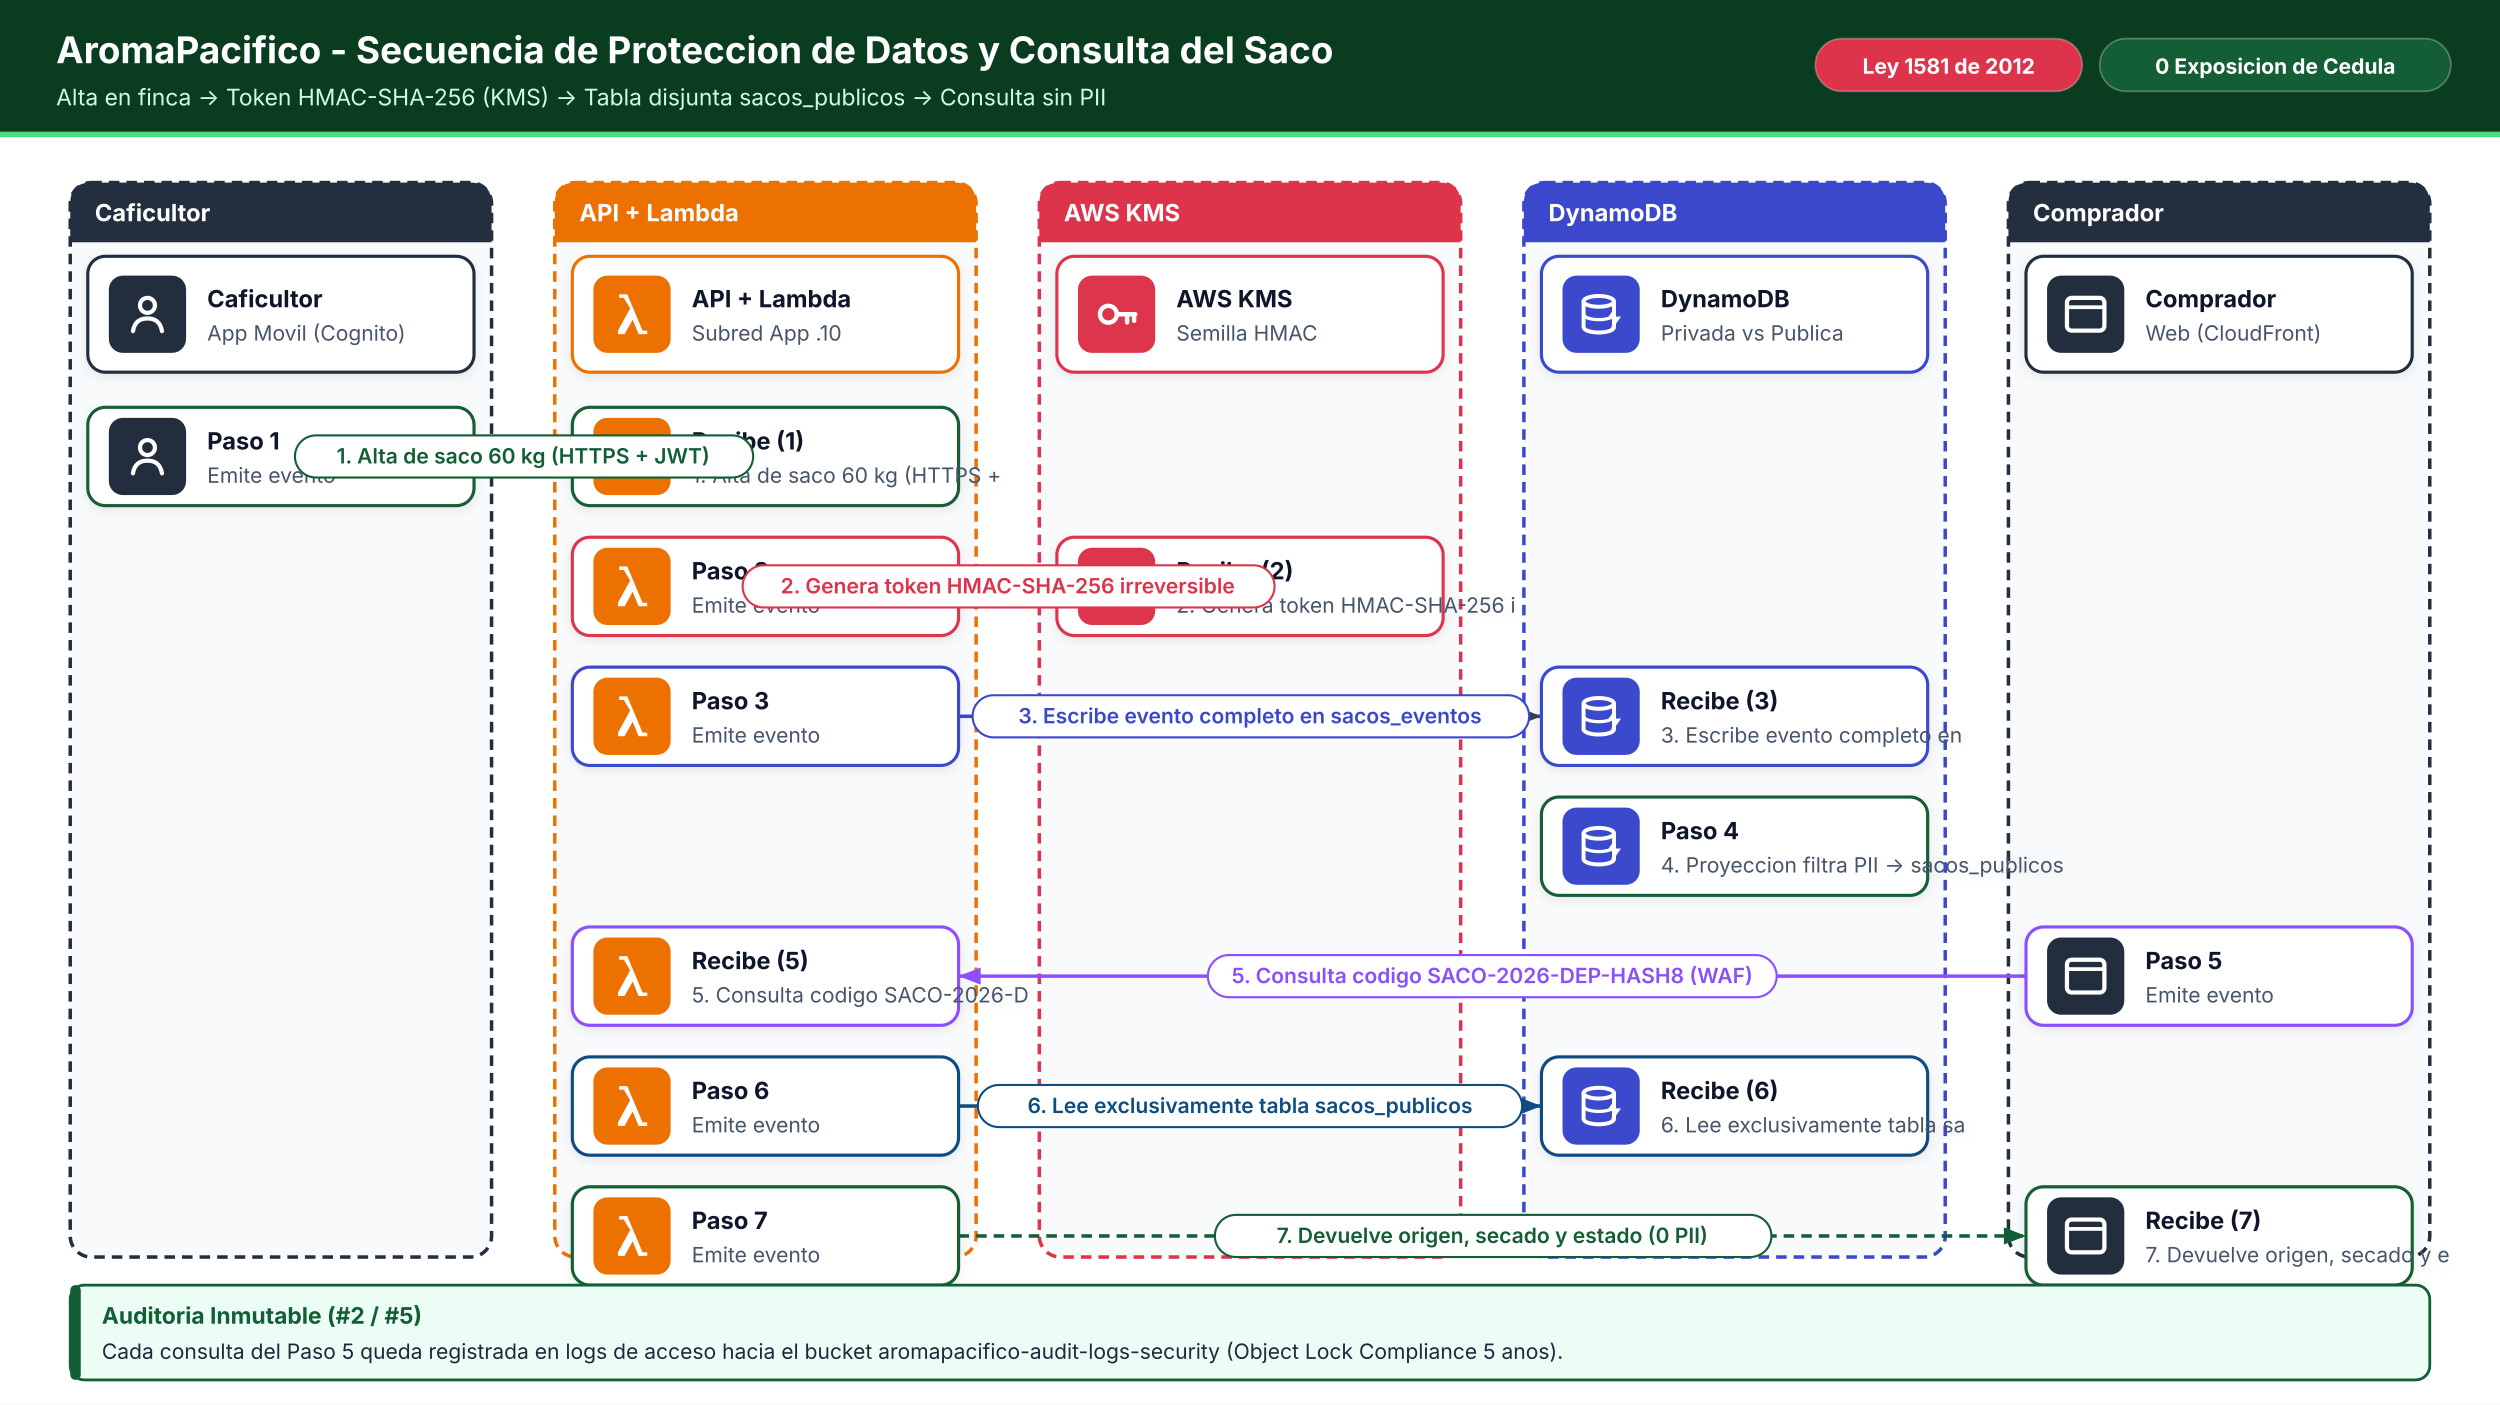
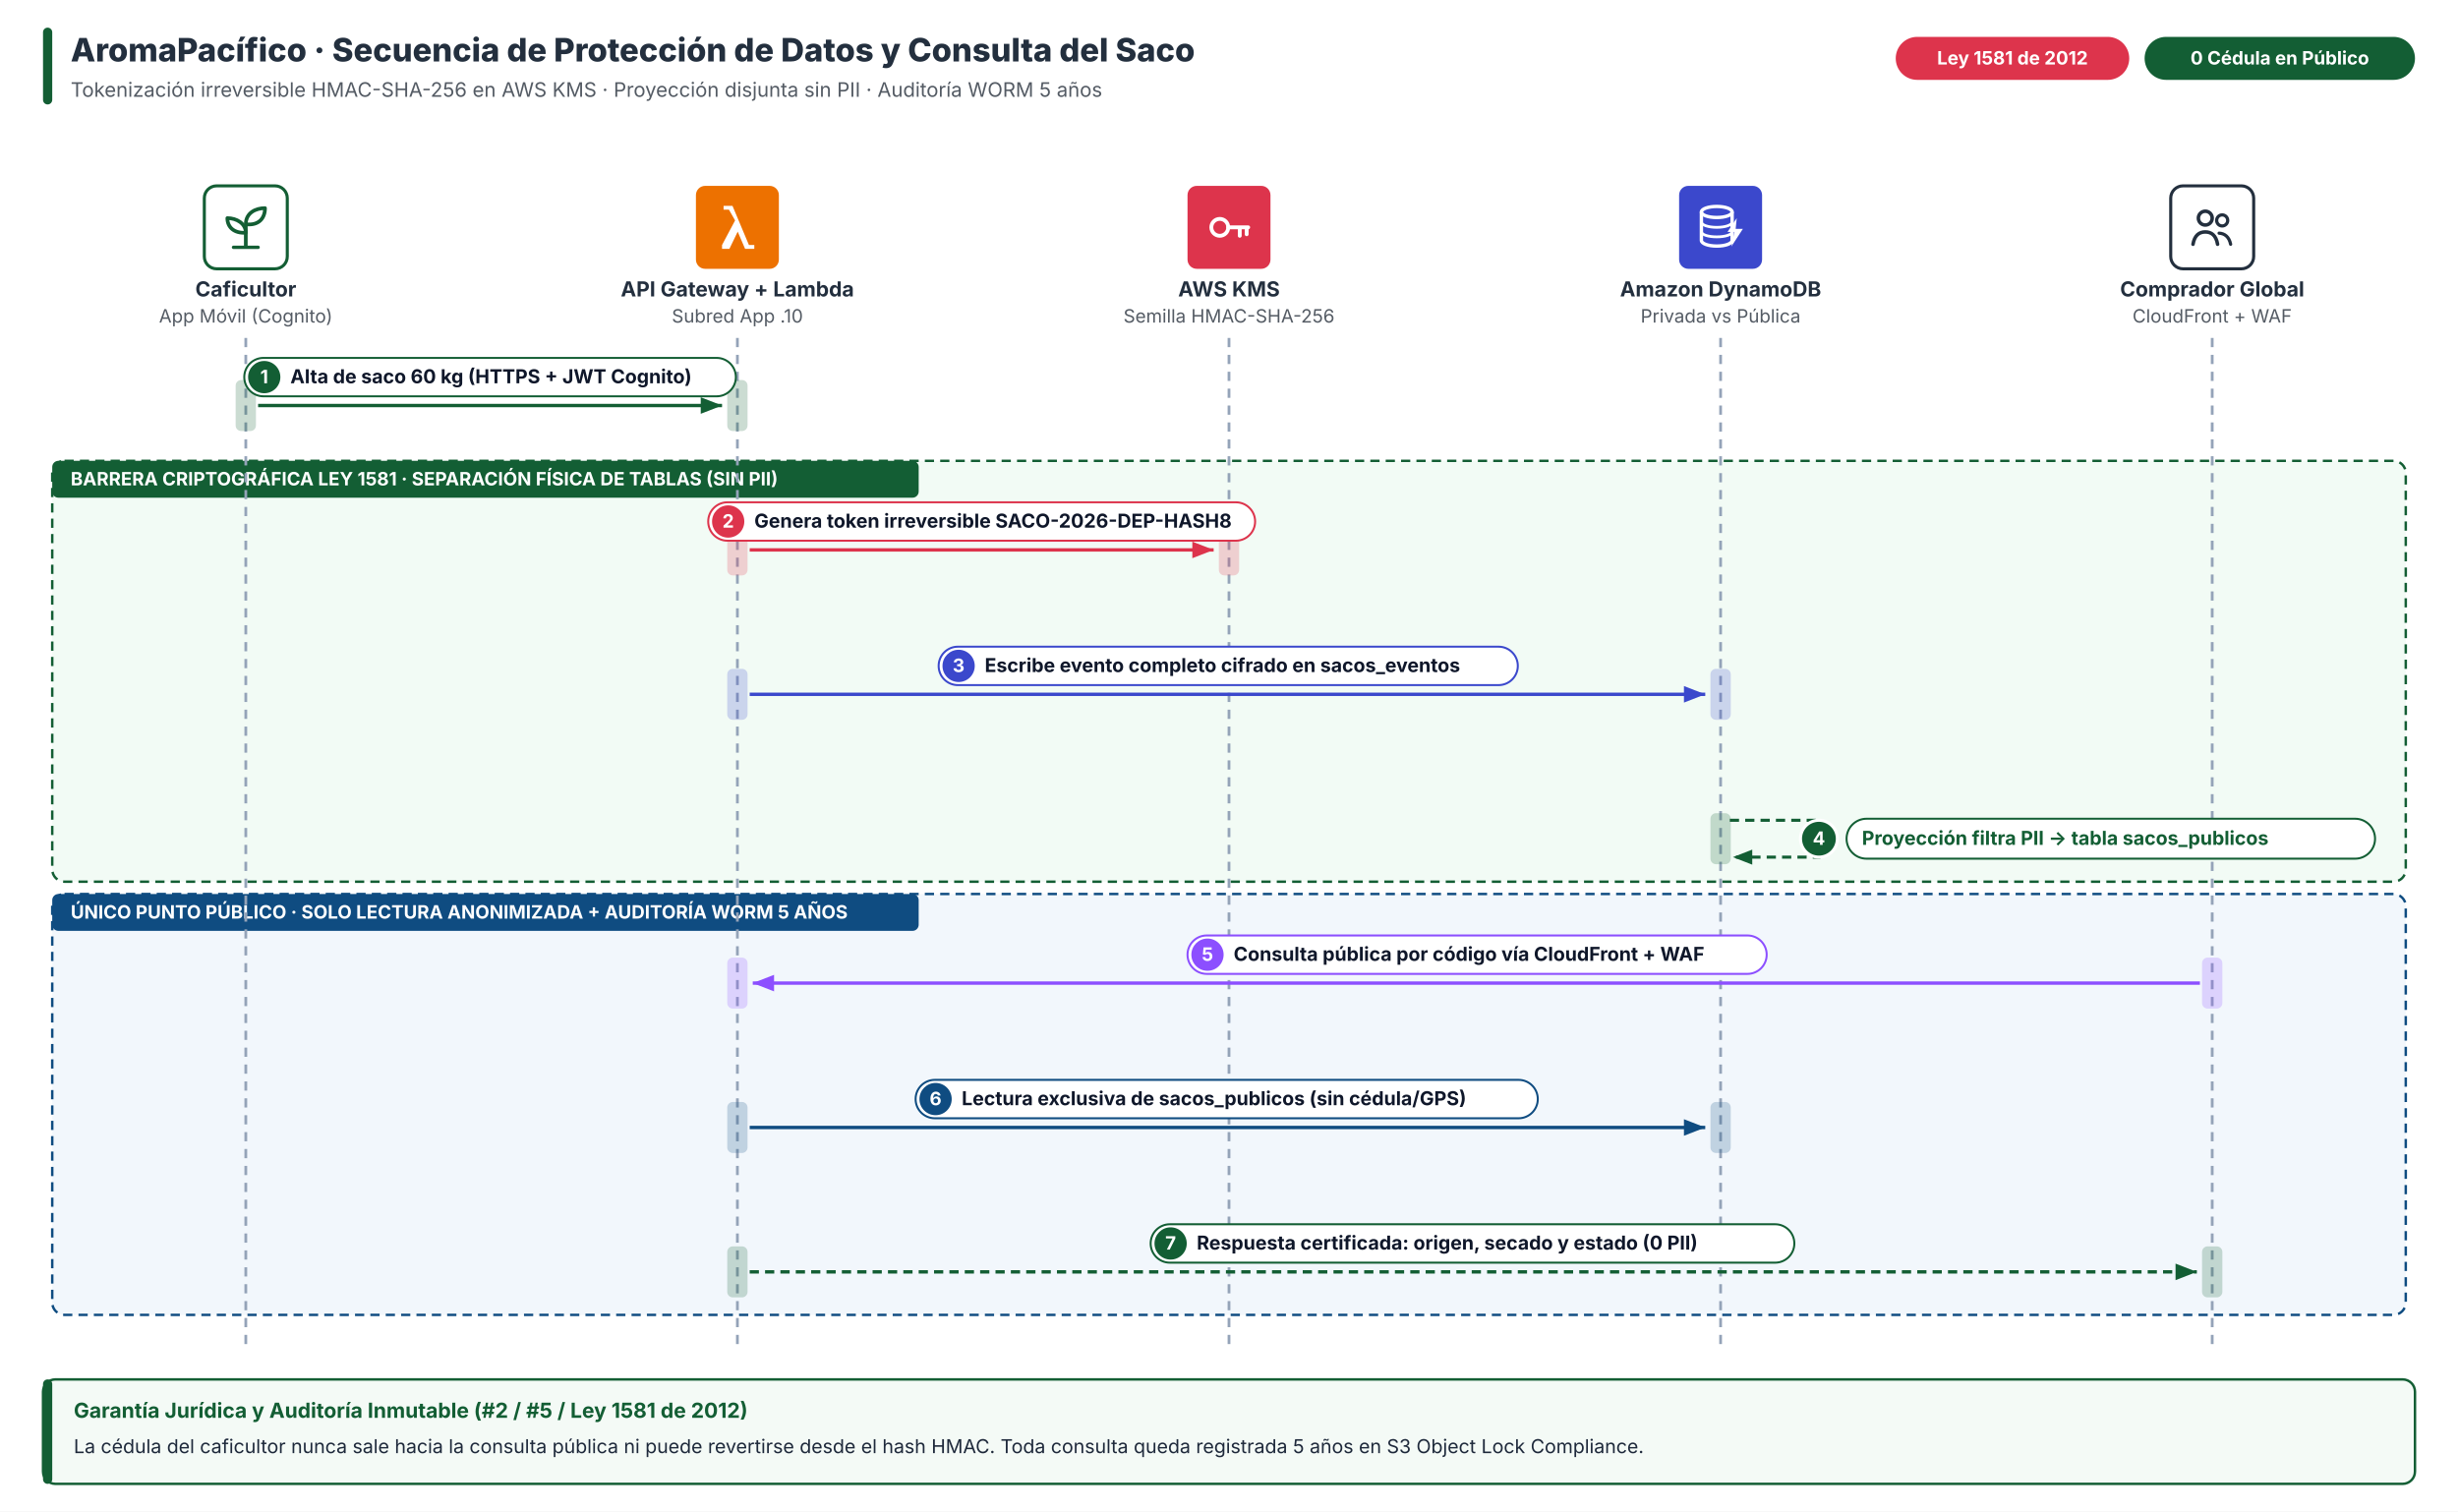
- <svg xmlns="http://www.w3.org/2000/svg" width="1424" height="800" viewBox="0 0 1424 800">
+ <svg xmlns="http://www.w3.org/2000/svg" width="1600" height="984" viewBox="0 0 1600 984">
  <defs>
-     <filter id="shadow" x="-6%" y="-6%" width="112%" height="118%">
-       <feDropShadow dx="0" dy="2" stdDeviation="3" flood-color="#0F172A" flood-opacity="0.08" />
-     </filter>
-     <marker id="arr-slate" viewBox="0 0 10 10" refX="9" refY="5" markerWidth="7" markerHeight="7" orient="auto-start-reverse">
-       <path d="M0,1.5 L9,5 L0,8.5 z" fill="#334155" />
+     <marker id="sq-dark" viewBox="0 0 10 10" refX="9" refY="5" markerWidth="7" markerHeight="7" orient="auto-start-reverse">
+       <path d="M0,1.5 L9,5 L0,8.5 z" fill="#232F3E" />
    </marker>
-     <marker id="arr-green" viewBox="0 0 10 10" refX="9" refY="5" markerWidth="7" markerHeight="7" orient="auto-start-reverse">
+     <marker id="sq-green" viewBox="0 0 10 10" refX="9" refY="5" markerWidth="7" markerHeight="7" orient="auto-start-reverse">
      <path d="M0,1.5 L9,5 L0,8.5 z" fill="#135E34" />
    </marker>
-     <marker id="arr-red" viewBox="0 0 10 10" refX="9" refY="5" markerWidth="7" markerHeight="7" orient="auto-start-reverse">
+     <marker id="sq-blue" viewBox="0 0 10 10" refX="9" refY="5" markerWidth="7" markerHeight="7" orient="auto-start-reverse">
+       <path d="M0,1.5 L9,5 L0,8.5 z" fill="#0F4C81" />
+     </marker>
+     <marker id="sq-red" viewBox="0 0 10 10" refX="9" refY="5" markerWidth="7" markerHeight="7" orient="auto-start-reverse">
      <path d="M0,1.5 L9,5 L0,8.5 z" fill="#DD344C" />
    </marker>
-     <marker id="arr-blue" viewBox="0 0 10 10" refX="9" refY="5" markerWidth="7" markerHeight="7" orient="auto-start-reverse">
-       <path d="M0,1.5 L9,5 L0,8.5 z" fill="#0F4C81" />
+     <marker id="sq-teal" viewBox="0 0 10 10" refX="9" refY="5" markerWidth="7" markerHeight="7" orient="auto-start-reverse">
+       <path d="M0,1.5 L9,5 L0,8.5 z" fill="#01A88D" />
    </marker>
-     <marker id="arr-orange" viewBox="0 0 10 10" refX="9" refY="5" markerWidth="7" markerHeight="7" orient="auto-start-reverse">
+     <marker id="sq-purple" viewBox="0 0 10 10" refX="9" refY="5" markerWidth="7" markerHeight="7" orient="auto-start-reverse">
+       <path d="M0,1.5 L9,5 L0,8.5 z" fill="#8C4FFF" />
+     </marker>
+     <marker id="sq-ddb" viewBox="0 0 10 10" refX="9" refY="5" markerWidth="7" markerHeight="7" orient="auto-start-reverse">
+       <path d="M0,1.5 L9,5 L0,8.5 z" fill="#3B48CC" />
+     </marker>
+     <marker id="sq-orange" viewBox="0 0 10 10" refX="9" refY="5" markerWidth="7" markerHeight="7" orient="auto-start-reverse">
      <path d="M0,1.5 L9,5 L0,8.5 z" fill="#ED7100" />
-     </marker>
-     <marker id="arr-purple" viewBox="0 0 10 10" refX="9" refY="5" markerWidth="7" markerHeight="7" orient="auto-start-reverse">
-       <path d="M0,1.5 L9,5 L0,8.5 z" fill="#8C4FFF" />
    </marker>
    <style>text{font-family:'Segoe UI',Inter,Arial,sans-serif;}</style>
  </defs>
-   <rect x="0" y="0" width="1424" height="800" fill="#FFFFFF" />
-   <rect x="0" y="0" width="1424" height="78" fill="#0A3D20" />
-   <rect x="0" y="75" width="1424" height="3" fill="#4ADE80" />
-   <text x="32" y="36" font-size="21" font-weight="700" fill="#FFFFFF">AromaPacifico - Secuencia de Proteccion de Datos y Consulta del Saco</text>
-   <text x="32" y="60" font-size="13" font-weight="400" fill="#D1FAE5">Alta en finca -&gt; Token HMAC-SHA-256 (KMS) -&gt; Tabla disjunta sacos_publicos -&gt; Consulta sin PII</text>
-   <rect x="1196" y="22" width="200" height="30" rx="15" fill="#135E34" stroke="#FFFFFF" stroke-opacity="0.28" />
-   <text x="1296" y="42" text-anchor="middle" font-size="12" font-weight="700" fill="#FFFFFF">0 Exposicion de Cedula</text>
-   <rect x="1034" y="22" width="152" height="30" rx="15" fill="#DD344C" stroke="#FFFFFF" stroke-opacity="0.28" />
-   <text x="1110" y="42" text-anchor="middle" font-size="12" font-weight="700" fill="#FFFFFF">Ley 1581 de 2012</text>
-   <g id="lane-caf">
-     <rect x="40" y="104" width="240" height="612" rx="12" fill="#F8FAFC" stroke="#232F3E" stroke-width="2" stroke-dasharray="6,4" />
-     <path d="M52,104 H268 Q280,104 280,116 V138 H40 V116 Q40,104 52,104 Z" fill="#232F3E" />
-     <text x="54" y="126" font-size="13.5" font-weight="700" fill="#FFFFFF">Caficultor</text>
+   <rect x="0" y="0" width="1600" height="984" fill="#FFFFFF" />
+   <rect x="28" y="18" width="6" height="50" rx="3" fill="#135E34" />
+   <text x="46" y="40" font-size="21" font-weight="800" fill="#232F3E">AromaPacífico · Secuencia de Protección de Datos y Consulta del Saco</text>
+   <text x="46" y="63" font-size="13" font-weight="400" fill="#545B64">Tokenización irreversible HMAC-SHA-256 en AWS KMS · Proyección disjunta sin PII · Auditoría WORM 5 años</text>
+   <rect x="1396" y="24" width="176" height="28" rx="14" fill="#135E34" />
+   <text x="1484" y="42" text-anchor="middle" font-size="12" font-weight="700" fill="#FFFFFF">0 Cédula en Público</text>
+   <rect x="1234" y="24" width="152" height="28" rx="14" fill="#DD344C" />
+   <text x="1310" y="42" text-anchor="middle" font-size="12" font-weight="700" fill="#FFFFFF">Ley 1581 de 2012</text>
+   <rect x="34" y="300" width="1532" height="274" rx="8" fill="#F2FBF5" stroke="#135E34" stroke-width="1.6" stroke-dasharray="6,4" />
+   <rect x="34" y="300" width="564" height="24" rx="4" fill="#135E34" />
+   <text x="46" y="316" font-size="12" font-weight="700" fill="#FFFFFF">BARRERA CRIPTOGRÁFICA LEY 1581 · SEPARACIÓN FÍSICA DE TABLAS (SIN PII)</text>
+   <rect x="34" y="582" width="1532" height="274" rx="8" fill="#F2F7FC" stroke="#0F4C81" stroke-width="1.6" stroke-dasharray="6,4" />
+   <rect x="34" y="582" width="564" height="24" rx="4" fill="#0F4C81" />
+   <text x="46" y="598" font-size="12" font-weight="700" fill="#FFFFFF">ÚNICO PUNTO PÚBLICO · SOLO LECTURA ANONIMIZADA + AUDITORÍA WORM 5 AÑOS</text>
+   <line x1="160" y1="220" x2="160" y2="880" stroke="#94A3B8" stroke-width="1.8" stroke-dasharray="6,5" />
+   <line x1="480" y1="220" x2="480" y2="880" stroke="#94A3B8" stroke-width="1.8" stroke-dasharray="6,5" />
+   <line x1="800" y1="220" x2="800" y2="880" stroke="#94A3B8" stroke-width="1.8" stroke-dasharray="6,5" />
+   <line x1="1120" y1="220" x2="1120" y2="880" stroke="#94A3B8" stroke-width="1.8" stroke-dasharray="6,5" />
+   <line x1="1440" y1="220" x2="1440" y2="880" stroke="#94A3B8" stroke-width="1.8" stroke-dasharray="6,5" />
+   <rect x="154" y="248" width="12" height="32" rx="3" fill="#135E34" opacity="0.22" stroke="#135E34" stroke-width="1.2" />
+   <rect x="474" y="248" width="12" height="32" rx="3" fill="#135E34" opacity="0.22" stroke="#135E34" stroke-width="1.2" />
+   <rect x="474" y="342" width="12" height="32" rx="3" fill="#DD344C" opacity="0.22" stroke="#DD344C" stroke-width="1.2" />
+   <rect x="794" y="342" width="12" height="32" rx="3" fill="#DD344C" opacity="0.22" stroke="#DD344C" stroke-width="1.2" />
+   <rect x="474" y="436" width="12" height="32" rx="3" fill="#3B48CC" opacity="0.22" stroke="#3B48CC" stroke-width="1.2" />
+   <rect x="1114" y="436" width="12" height="32" rx="3" fill="#3B48CC" opacity="0.22" stroke="#3B48CC" stroke-width="1.2" />
+   <rect x="1114" y="530" width="12" height="32" rx="3" fill="#135E34" opacity="0.22" stroke="#135E34" stroke-width="1.2" />
+   <rect x="1434" y="624" width="12" height="32" rx="3" fill="#8C4FFF" opacity="0.22" stroke="#8C4FFF" stroke-width="1.2" />
+   <rect x="474" y="624" width="12" height="32" rx="3" fill="#8C4FFF" opacity="0.22" stroke="#8C4FFF" stroke-width="1.2" />
+   <rect x="474" y="718" width="12" height="32" rx="3" fill="#0F4C81" opacity="0.22" stroke="#0F4C81" stroke-width="1.2" />
+   <rect x="1114" y="718" width="12" height="32" rx="3" fill="#0F4C81" opacity="0.22" stroke="#0F4C81" stroke-width="1.2" />
+   <rect x="474" y="812" width="12" height="32" rx="3" fill="#135E34" opacity="0.22" stroke="#135E34" stroke-width="1.2" />
+   <rect x="1434" y="812" width="12" height="32" rx="3" fill="#135E34" opacity="0.22" stroke="#135E34" stroke-width="1.2" />
+   <rect x="133" y="121" width="54" height="54" rx="8" fill="#FFFFFF" stroke="#135E34" stroke-width="2" />
+   <g transform="translate(140,128)">
+     <path d="M20 33 V18 M20 18 C20 10.5 26.5 7.5 32.5 7.5 C32.5 14 28.5 19 20 18 Z" fill="none" stroke="#135E34" stroke-width="2.4" stroke-linejoin="round" />
+     <path d="M20 23.5 C20 17.5 14 14 8 14 C8 20 12.5 24 20 23.5 Z" fill="none" stroke="#135E34" stroke-width="2.4" stroke-linejoin="round" />
+     <path d="M12 33 H28" stroke="#135E34" stroke-width="2.2" stroke-linecap="round" />
  </g>
-   <g id="lane-api">
-     <rect x="316" y="104" width="240" height="612" rx="12" fill="#F8FAFC" stroke="#ED7100" stroke-width="2" stroke-dasharray="6,4" />
-     <path d="M328,104 H544 Q556,104 556,116 V138 H316 V116 Q316,104 328,104 Z" fill="#ED7100" />
-     <text x="330" y="126" font-size="13.5" font-weight="700" fill="#FFFFFF">API + Lambda</text>
+   <text x="160" y="193" text-anchor="middle" font-size="13.5" font-weight="700" fill="#232F3E">Caficultor</text>
+   <text x="160" y="210" text-anchor="middle" font-size="12" font-weight="400" fill="#545B64">App Móvil (Cognito)</text>
+   <rect x="453" y="121" width="54" height="54" rx="6" fill="#ED7100" />
+   <g transform="translate(460,128)">
+     <path d="M10 31.5 L18.5 15.5 L14.5 8.5 H11 V6 H16.8 L27.5 31.5 H31 V34 H25 L20.2 22.8 L14.8 34 H10 Z" fill="#FFF" />
  </g>
-   <g id="lane-kms">
-     <rect x="592" y="104" width="240" height="612" rx="12" fill="#F8FAFC" stroke="#DD344C" stroke-width="2" stroke-dasharray="6,4" />
-     <path d="M604,104 H820 Q832,104 832,116 V138 H592 V116 Q592,104 604,104 Z" fill="#DD344C" />
-     <text x="606" y="126" font-size="13.5" font-weight="700" fill="#FFFFFF">AWS KMS</text>
+   <text x="480" y="193" text-anchor="middle" font-size="13.5" font-weight="700" fill="#232F3E">API Gateway + Lambda</text>
+   <text x="480" y="210" text-anchor="middle" font-size="12" font-weight="400" fill="#545B64">Subred App .10</text>
+   <rect x="773" y="121" width="54" height="54" rx="6" fill="#DD344C" />
+   <g transform="translate(780,128)">
+     <circle cx="14" cy="20" r="5.5" fill="none" stroke="#FFF" stroke-width="2.5" />
+     <path d="M19.5 20 H32.5 M27 20 V25.5 M31.5 20 V24.5" stroke="#FFF" stroke-width="2.5" stroke-linecap="round" />
  </g>
-   <g id="lane-ddb">
-     <rect x="868" y="104" width="240" height="612" rx="12" fill="#F8FAFC" stroke="#3B48CC" stroke-width="2" stroke-dasharray="6,4" />
-     <path d="M880,104 H1096 Q1108,104 1108,116 V138 H868 V116 Q868,104 880,104 Z" fill="#3B48CC" />
-     <text x="882" y="126" font-size="13.5" font-weight="700" fill="#FFFFFF">DynamoDB</text>
+   <text x="800" y="193" text-anchor="middle" font-size="13.5" font-weight="700" fill="#232F3E">AWS KMS</text>
+   <text x="800" y="210" text-anchor="middle" font-size="12" font-weight="400" fill="#545B64">Semilla HMAC-SHA-256</text>
+   <rect x="1093" y="121" width="54" height="54" rx="6" fill="#3B48CC" />
+   <g transform="translate(1100,128)">
+     <ellipse cx="17.5" cy="10" rx="10" ry="3.6" fill="none" stroke="#FFF" stroke-width="2.2" />
+     <path d="M7.5 10 V28.5 C7.5 30.6 12 32.2 17.5 32.2 C23 32.2 27.5 30.6 27.5 28.5 V10" fill="none" stroke="#FFF" stroke-width="2.2" />
+     <path d="M7.5 16.5 C7.5 18.5 12 20 17.5 20 C23 20 27.5 18.5 27.5 16.5" fill="none" stroke="#FFF" stroke-width="1.8" />
+     <path d="M7.5 22.8 C7.5 24.8 12 26.2 17.5 26.2 C23 26.2 27.5 24.8 27.5 22.8" fill="none" stroke="#FFF" stroke-width="1.8" />
+     <polygon points="30.5,14 24.5,23 29,23 27,32.5 34.5,21 29.8,21" fill="#FFF" />
  </g>
-   <g id="lane-buy">
-     <rect x="1144" y="104" width="240" height="612" rx="12" fill="#F8FAFC" stroke="#232F3E" stroke-width="2" stroke-dasharray="6,4" />
-     <path d="M1156,104 H1372 Q1384,104 1384,116 V138 H1144 V116 Q1144,104 1156,104 Z" fill="#232F3E" />
-     <text x="1158" y="126" font-size="13.5" font-weight="700" fill="#FFFFFF">Comprador</text>
+   <text x="1120" y="193" text-anchor="middle" font-size="13.5" font-weight="700" fill="#232F3E">Amazon DynamoDB</text>
+   <text x="1120" y="210" text-anchor="middle" font-size="12" font-weight="400" fill="#545B64">Privada vs Pública</text>
+   <rect x="1413" y="121" width="54" height="54" rx="8" fill="#FFFFFF" stroke="#232F3E" stroke-width="2" />
+   <g transform="translate(1420,128)">
+     <circle cx="15.5" cy="14" r="4.5" fill="none" stroke="#232F3E" stroke-width="2.3" />
+     <path d="M7.5 31 C8.5 25.2 11.5 23 15.5 23 C19.5 23 22.5 25.2 23.5 31" fill="none" stroke="#232F3E" stroke-width="2.3" stroke-linecap="round" />
+     <circle cx="26.5" cy="15.5" r="3.6" fill="none" stroke="#232F3E" stroke-width="2.1" />
+     <path d="M24.5 23.8 C28.2 24 31 26.2 32 31" fill="none" stroke="#232F3E" stroke-width="2.1" stroke-linecap="round" />
  </g>
-   <path id="edge-0" d="M270,260 L326,260" fill="none" stroke="#135E34" stroke-width="2" stroke-linejoin="round" marker-end="url(#arr-green)" />
-   <path id="edge-1" d="M546,334 L602,334" fill="none" stroke="#DD344C" stroke-width="2" stroke-linejoin="round" marker-end="url(#arr-red)" />
-   <path id="edge-2" d="M546,408 L878,408" fill="none" stroke="#3B48CC" stroke-width="2" stroke-linejoin="round" marker-end="url(#arr-slate)" />
-   <path id="edge-3" d="M1154,556 L546,556" fill="none" stroke="#8C4FFF" stroke-width="2" stroke-linejoin="round" marker-end="url(#arr-purple)" />
-   <path id="edge-4" d="M546,630 L878,630" fill="none" stroke="#0F4C81" stroke-width="2" stroke-linejoin="round" marker-end="url(#arr-blue)" />
-   <path id="edge-5" d="M546,704 L1154,704" fill="none" stroke="#135E34" stroke-width="2" stroke-dasharray="6,4" stroke-linejoin="round" marker-end="url(#arr-green)" />
-   <g id="caf" filter="url(#shadow)">
-     <rect x="50" y="146" width="220" height="66" rx="10" fill="#FFFFFF" stroke="#232F3E" stroke-width="1.8" />
-     <rect x="62" y="157" width="44" height="44" rx="8" fill="#232F3E" />
-     <g transform="translate(68,163) scale(1.333)">
-       <circle cx="12" cy="8.2" r="3.2" fill="none" stroke="#FFF" stroke-width="1.8" />
-       <path d="M5.8 19.2C6.5 15.2 8.8 13.8 12 13.8C15.2 13.8 17.5 15.2 18.2 19.2" fill="none" stroke="#FFF" stroke-width="1.8" stroke-linecap="round" />
-     </g>
-     <text x="118" y="175" font-size="13.5" font-weight="700" fill="#0F172A">Caficultor</text>
-     <text x="118" y="194" font-size="12" font-weight="400" fill="#475569">App Movil (Cognito)</text>
-   </g>
-   <g id="api" filter="url(#shadow)">
-     <rect x="326" y="146" width="220" height="66" rx="10" fill="#FFFFFF" stroke="#ED7100" stroke-width="1.8" />
-     <rect x="338" y="157" width="44" height="44" rx="8" fill="#ED7100" />
-     <g transform="translate(344,163) scale(1.333)">
-       <path d="M6 19L11.2 9.5L8.5 5H6.5V3.5H10L16.5 19H18.5V20.5H14.8L12.3 14.3L8.8 20.5H6V19Z" fill="#FFF" />
-     </g>
-     <text x="394" y="175" font-size="13.5" font-weight="700" fill="#0F172A">API + Lambda</text>
-     <text x="394" y="194" font-size="12" font-weight="400" fill="#475569">Subred App .10</text>
-   </g>
-   <g id="kms" filter="url(#shadow)">
-     <rect x="602" y="146" width="220" height="66" rx="10" fill="#FFFFFF" stroke="#DD344C" stroke-width="1.8" />
-     <rect x="614" y="157" width="44" height="44" rx="8" fill="#DD344C" />
-     <g transform="translate(620,163) scale(1.333)">
-       <circle cx="8.5" cy="12" r="3.6" fill="none" stroke="#FFF" stroke-width="1.9" />
-       <path d="M12.1 12H20M16.5 12V15.5M19.5 12V14.8" stroke="#FFF" stroke-width="1.9" stroke-linecap="round" />
-     </g>
-     <text x="670" y="175" font-size="13.5" font-weight="700" fill="#0F172A">AWS KMS</text>
-     <text x="670" y="194" font-size="12" font-weight="400" fill="#475569">Semilla HMAC</text>
-   </g>
-   <g id="ddb" filter="url(#shadow)">
-     <rect x="878" y="146" width="220" height="66" rx="10" fill="#FFFFFF" stroke="#3B48CC" stroke-width="1.8" />
-     <rect x="890" y="157" width="44" height="44" rx="8" fill="#3B48CC" />
-     <g transform="translate(896,163) scale(1.333)">
-       <ellipse cx="11" cy="6.5" rx="6.5" ry="2.3" fill="none" stroke="#FFF" stroke-width="1.7" />
-       <path d="M4.5 6.5V17.5C4.5 18.8 7.4 19.8 11 19.8C14.6 19.8 17.5 18.8 17.5 17.5V6.5" fill="none" stroke="#FFF" stroke-width="1.7" />
-       <path d="M4.5 12C4.5 13.3 7.4 14.3 11 14.3C14.6 14.3 17.5 13.3 17.5 12" fill="none" stroke="#FFF" stroke-width="1.4" />
-       <polygon points="18,9 14.5,14 17.2,14 16,19.5 20.5,13 17.7,13" fill="#FFF" />
-     </g>
-     <text x="946" y="175" font-size="13.5" font-weight="700" fill="#0F172A">DynamoDB</text>
-     <text x="946" y="194" font-size="12" font-weight="400" fill="#475569">Privada vs Publica</text>
-   </g>
-   <g id="buy" filter="url(#shadow)">
-     <rect x="1154" y="146" width="220" height="66" rx="10" fill="#FFFFFF" stroke="#232F3E" stroke-width="1.8" />
-     <rect x="1166" y="157" width="44" height="44" rx="8" fill="#232F3E" />
-     <g transform="translate(1172,163) scale(1.333)">
-       <rect x="4" y="5" width="16" height="14" rx="2" fill="none" stroke="#FFF" stroke-width="1.8" />
-       <line x1="4" y1="9" x2="20" y2="9" stroke="#FFF" stroke-width="1.6" />
-     </g>
-     <text x="1222" y="175" font-size="13.5" font-weight="700" fill="#0F172A">Comprador</text>
-     <text x="1222" y="194" font-size="12" font-weight="400" fill="#475569">Web (CloudFront)</text>
-   </g>
-   <g id="st-1-s" filter="url(#shadow)">
-     <rect x="50" y="232" width="220" height="56" rx="10" fill="#FFFFFF" stroke="#135E34" stroke-width="1.8" />
-     <rect x="62" y="238" width="44" height="44" rx="8" fill="#232F3E" />
-     <g transform="translate(68,244) scale(1.333)">
-       <circle cx="12" cy="8.2" r="3.2" fill="none" stroke="#FFF" stroke-width="1.8" />
-       <path d="M5.8 19.2C6.5 15.2 8.8 13.8 12 13.8C15.2 13.8 17.5 15.2 18.2 19.2" fill="none" stroke="#FFF" stroke-width="1.8" stroke-linecap="round" />
-     </g>
-     <text x="118" y="256" font-size="13.5" font-weight="700" fill="#0F172A">Paso 1</text>
-     <text x="118" y="275" font-size="12" font-weight="400" fill="#475569">Emite evento</text>
-   </g>
-   <g id="st-1-t" filter="url(#shadow)">
-     <rect x="326" y="232" width="220" height="56" rx="10" fill="#FFFFFF" stroke="#135E34" stroke-width="1.8" />
-     <rect x="338" y="238" width="44" height="44" rx="8" fill="#ED7100" />
-     <g transform="translate(344,244) scale(1.333)">
-       <path d="M6 19L11.2 9.5L8.5 5H6.5V3.5H10L16.5 19H18.5V20.5H14.8L12.3 14.3L8.8 20.5H6V19Z" fill="#FFF" />
-     </g>
-     <text x="394" y="256" font-size="13.5" font-weight="700" fill="#0F172A">Recibe (1)</text>
-     <text x="394" y="275" font-size="12" font-weight="400" fill="#475569">1. Alta de saco 60 kg (HTTPS +</text>
-   </g>
-   <g id="st-2-s" filter="url(#shadow)">
-     <rect x="326" y="306" width="220" height="56" rx="10" fill="#FFFFFF" stroke="#DD344C" stroke-width="1.8" />
-     <rect x="338" y="312" width="44" height="44" rx="8" fill="#ED7100" />
-     <g transform="translate(344,318) scale(1.333)">
-       <path d="M6 19L11.2 9.5L8.5 5H6.5V3.5H10L16.5 19H18.5V20.5H14.8L12.3 14.3L8.8 20.5H6V19Z" fill="#FFF" />
-     </g>
-     <text x="394" y="330" font-size="13.5" font-weight="700" fill="#0F172A">Paso 2</text>
-     <text x="394" y="349" font-size="12" font-weight="400" fill="#475569">Emite evento</text>
-   </g>
-   <g id="st-2-t" filter="url(#shadow)">
-     <rect x="602" y="306" width="220" height="56" rx="10" fill="#FFFFFF" stroke="#DD344C" stroke-width="1.8" />
-     <rect x="614" y="312" width="44" height="44" rx="8" fill="#DD344C" />
-     <g transform="translate(620,318) scale(1.333)">
-       <circle cx="8.5" cy="12" r="3.6" fill="none" stroke="#FFF" stroke-width="1.9" />
-       <path d="M12.1 12H20M16.5 12V15.5M19.5 12V14.8" stroke="#FFF" stroke-width="1.9" stroke-linecap="round" />
-     </g>
-     <text x="670" y="330" font-size="13.5" font-weight="700" fill="#0F172A">Recibe (2)</text>
-     <text x="670" y="349" font-size="12" font-weight="400" fill="#475569">2. Genera token HMAC-SHA-256 i</text>
-   </g>
-   <g id="st-3-s" filter="url(#shadow)">
-     <rect x="326" y="380" width="220" height="56" rx="10" fill="#FFFFFF" stroke="#3B48CC" stroke-width="1.8" />
-     <rect x="338" y="386" width="44" height="44" rx="8" fill="#ED7100" />
-     <g transform="translate(344,392) scale(1.333)">
-       <path d="M6 19L11.2 9.5L8.5 5H6.5V3.5H10L16.5 19H18.5V20.5H14.8L12.3 14.3L8.8 20.5H6V19Z" fill="#FFF" />
-     </g>
-     <text x="394" y="404" font-size="13.5" font-weight="700" fill="#0F172A">Paso 3</text>
-     <text x="394" y="423" font-size="12" font-weight="400" fill="#475569">Emite evento</text>
-   </g>
-   <g id="st-3-t" filter="url(#shadow)">
-     <rect x="878" y="380" width="220" height="56" rx="10" fill="#FFFFFF" stroke="#3B48CC" stroke-width="1.8" />
-     <rect x="890" y="386" width="44" height="44" rx="8" fill="#3B48CC" />
-     <g transform="translate(896,392) scale(1.333)">
-       <ellipse cx="11" cy="6.5" rx="6.5" ry="2.3" fill="none" stroke="#FFF" stroke-width="1.7" />
-       <path d="M4.5 6.5V17.5C4.5 18.8 7.4 19.8 11 19.8C14.6 19.8 17.5 18.8 17.5 17.5V6.5" fill="none" stroke="#FFF" stroke-width="1.7" />
-       <path d="M4.5 12C4.5 13.3 7.4 14.3 11 14.3C14.6 14.3 17.5 13.3 17.5 12" fill="none" stroke="#FFF" stroke-width="1.4" />
-       <polygon points="18,9 14.5,14 17.2,14 16,19.5 20.5,13 17.7,13" fill="#FFF" />
-     </g>
-     <text x="946" y="404" font-size="13.5" font-weight="700" fill="#0F172A">Recibe (3)</text>
-     <text x="946" y="423" font-size="12" font-weight="400" fill="#475569">3. Escribe evento completo en </text>
-   </g>
-   <g id="st-4-s" filter="url(#shadow)">
-     <rect x="878" y="454" width="220" height="56" rx="10" fill="#FFFFFF" stroke="#135E34" stroke-width="1.8" />
-     <rect x="890" y="460" width="44" height="44" rx="8" fill="#3B48CC" />
-     <g transform="translate(896,466) scale(1.333)">
-       <ellipse cx="11" cy="6.5" rx="6.5" ry="2.3" fill="none" stroke="#FFF" stroke-width="1.7" />
-       <path d="M4.5 6.5V17.5C4.5 18.8 7.4 19.8 11 19.8C14.6 19.8 17.5 18.8 17.5 17.5V6.5" fill="none" stroke="#FFF" stroke-width="1.7" />
-       <path d="M4.5 12C4.5 13.3 7.4 14.3 11 14.3C14.6 14.3 17.5 13.3 17.5 12" fill="none" stroke="#FFF" stroke-width="1.4" />
-       <polygon points="18,9 14.5,14 17.2,14 16,19.5 20.5,13 17.7,13" fill="#FFF" />
-     </g>
-     <text x="946" y="478" font-size="13.5" font-weight="700" fill="#0F172A">Paso 4</text>
-     <text x="946" y="497" font-size="12" font-weight="400" fill="#475569">4. Proyeccion filtra PII -&gt; sacos_publicos</text>
-   </g>
-   <g id="st-5-s" filter="url(#shadow)">
-     <rect x="1154" y="528" width="220" height="56" rx="10" fill="#FFFFFF" stroke="#8C4FFF" stroke-width="1.8" />
-     <rect x="1166" y="534" width="44" height="44" rx="8" fill="#232F3E" />
-     <g transform="translate(1172,540) scale(1.333)">
-       <rect x="4" y="5" width="16" height="14" rx="2" fill="none" stroke="#FFF" stroke-width="1.8" />
-       <line x1="4" y1="9" x2="20" y2="9" stroke="#FFF" stroke-width="1.6" />
-     </g>
-     <text x="1222" y="552" font-size="13.5" font-weight="700" fill="#0F172A">Paso 5</text>
-     <text x="1222" y="571" font-size="12" font-weight="400" fill="#475569">Emite evento</text>
-   </g>
-   <g id="st-5-t" filter="url(#shadow)">
-     <rect x="326" y="528" width="220" height="56" rx="10" fill="#FFFFFF" stroke="#8C4FFF" stroke-width="1.8" />
-     <rect x="338" y="534" width="44" height="44" rx="8" fill="#ED7100" />
-     <g transform="translate(344,540) scale(1.333)">
-       <path d="M6 19L11.2 9.5L8.5 5H6.5V3.5H10L16.5 19H18.5V20.5H14.8L12.3 14.3L8.8 20.5H6V19Z" fill="#FFF" />
-     </g>
-     <text x="394" y="552" font-size="13.5" font-weight="700" fill="#0F172A">Recibe (5)</text>
-     <text x="394" y="571" font-size="12" font-weight="400" fill="#475569">5. Consulta codigo SACO-2026-D</text>
-   </g>
-   <g id="st-6-s" filter="url(#shadow)">
-     <rect x="326" y="602" width="220" height="56" rx="10" fill="#FFFFFF" stroke="#0F4C81" stroke-width="1.8" />
-     <rect x="338" y="608" width="44" height="44" rx="8" fill="#ED7100" />
-     <g transform="translate(344,614) scale(1.333)">
-       <path d="M6 19L11.2 9.5L8.5 5H6.5V3.5H10L16.5 19H18.5V20.5H14.8L12.3 14.3L8.8 20.5H6V19Z" fill="#FFF" />
-     </g>
-     <text x="394" y="626" font-size="13.5" font-weight="700" fill="#0F172A">Paso 6</text>
-     <text x="394" y="645" font-size="12" font-weight="400" fill="#475569">Emite evento</text>
-   </g>
-   <g id="st-6-t" filter="url(#shadow)">
-     <rect x="878" y="602" width="220" height="56" rx="10" fill="#FFFFFF" stroke="#0F4C81" stroke-width="1.8" />
-     <rect x="890" y="608" width="44" height="44" rx="8" fill="#3B48CC" />
-     <g transform="translate(896,614) scale(1.333)">
-       <ellipse cx="11" cy="6.5" rx="6.5" ry="2.3" fill="none" stroke="#FFF" stroke-width="1.7" />
-       <path d="M4.5 6.5V17.5C4.5 18.8 7.4 19.8 11 19.8C14.6 19.8 17.5 18.8 17.5 17.5V6.5" fill="none" stroke="#FFF" stroke-width="1.7" />
-       <path d="M4.5 12C4.5 13.3 7.4 14.3 11 14.3C14.6 14.3 17.5 13.3 17.5 12" fill="none" stroke="#FFF" stroke-width="1.4" />
-       <polygon points="18,9 14.5,14 17.2,14 16,19.5 20.5,13 17.7,13" fill="#FFF" />
-     </g>
-     <text x="946" y="626" font-size="13.5" font-weight="700" fill="#0F172A">Recibe (6)</text>
-     <text x="946" y="645" font-size="12" font-weight="400" fill="#475569">6. Lee exclusivamente tabla sa</text>
-   </g>
-   <g id="st-7-s" filter="url(#shadow)">
-     <rect x="326" y="676" width="220" height="56" rx="10" fill="#FFFFFF" stroke="#135E34" stroke-width="1.8" />
-     <rect x="338" y="682" width="44" height="44" rx="8" fill="#ED7100" />
-     <g transform="translate(344,688) scale(1.333)">
-       <path d="M6 19L11.2 9.5L8.5 5H6.5V3.5H10L16.5 19H18.5V20.5H14.8L12.3 14.3L8.8 20.5H6V19Z" fill="#FFF" />
-     </g>
-     <text x="394" y="700" font-size="13.5" font-weight="700" fill="#0F172A">Paso 7</text>
-     <text x="394" y="719" font-size="12" font-weight="400" fill="#475569">Emite evento</text>
-   </g>
-   <g id="st-7-t" filter="url(#shadow)">
-     <rect x="1154" y="676" width="220" height="56" rx="10" fill="#FFFFFF" stroke="#135E34" stroke-width="1.8" />
-     <rect x="1166" y="682" width="44" height="44" rx="8" fill="#232F3E" />
-     <g transform="translate(1172,688) scale(1.333)">
-       <rect x="4" y="5" width="16" height="14" rx="2" fill="none" stroke="#FFF" stroke-width="1.8" />
-       <line x1="4" y1="9" x2="20" y2="9" stroke="#FFF" stroke-width="1.6" />
-     </g>
-     <text x="1222" y="700" font-size="13.5" font-weight="700" fill="#0F172A">Recibe (7)</text>
-     <text x="1222" y="719" font-size="12" font-weight="400" fill="#475569">7. Devuelve origen, secado y e</text>
-   </g>
-   <rect x="168" y="248" width="261" height="24" rx="12" fill="#FFFFFF" stroke="#135E34" stroke-width="1.2" />
-   <text x="298" y="264" text-anchor="middle" font-size="12" font-weight="600" fill="#135E34">1. Alta de saco 60 kg (HTTPS + JWT)</text>
-   <rect x="423" y="322" width="303" height="24" rx="12" fill="#FFFFFF" stroke="#DD344C" stroke-width="1.2" />
-   <text x="574" y="338" text-anchor="middle" font-size="12" font-weight="600" fill="#DD344C">2. Genera token HMAC-SHA-256 irreversible</text>
-   <rect x="554" y="396" width="317" height="24" rx="12" fill="#FFFFFF" stroke="#3B48CC" stroke-width="1.2" />
-   <text x="712" y="412" text-anchor="middle" font-size="12" font-weight="600" fill="#3B48CC">3. Escribe evento completo en sacos_eventos</text>
-   <rect x="688" y="544" width="324" height="24" rx="12" fill="#FFFFFF" stroke="#8C4FFF" stroke-width="1.2" />
-   <text x="850" y="560" text-anchor="middle" font-size="12" font-weight="600" fill="#8C4FFF">5. Consulta codigo SACO-2026-DEP-HASH8 (WAF)</text>
-   <rect x="557" y="618" width="310" height="24" rx="12" fill="#FFFFFF" stroke="#0F4C81" stroke-width="1.2" />
-   <text x="712" y="634" text-anchor="middle" font-size="12" font-weight="600" fill="#0F4C81">6. Lee exclusivamente tabla sacos_publicos</text>
-   <rect x="692" y="692" width="317" height="24" rx="12" fill="#FFFFFF" stroke="#135E34" stroke-width="1.2" />
-   <text x="850" y="708" text-anchor="middle" font-size="12" font-weight="600" fill="#135E34">7. Devuelve origen, secado y estado (0 PII)</text>
-   <g>
-     <rect x="40" y="732" width="1344" height="54" rx="8" fill="#ECFDF5" stroke="#135E34" stroke-width="1.6" />
-     <rect x="40" y="732" width="6" height="54" rx="3" fill="#135E34" />
-     <text x="58" y="754" font-size="13" font-weight="700" fill="#135E34">Auditoria Inmutable (#2 / #5)</text>
-     <text x="58" y="774" font-size="12" font-weight="400" fill="#1E293B">Cada consulta del Paso 5 queda registrada en logs de acceso hacia el bucket aromapacifico-audit-logs-security (Object Lock Compliance 5 anos).</text>
-   </g>
+   <text x="1440" y="193" text-anchor="middle" font-size="13.5" font-weight="700" fill="#232F3E">Comprador Global</text>
+   <text x="1440" y="210" text-anchor="middle" font-size="12" font-weight="400" fill="#545B64">CloudFront + WAF</text>
+   <line x1="168" y1="264" x2="470" y2="264" stroke="#135E34" stroke-width="2.2" marker-end="url(#sq-green)" />
+   <rect x="159" y="233" width="320" height="25" rx="12.5" fill="#FFFFFF" stroke="#135E34" stroke-width="1.3" />
+   <circle cx="172" cy="245.5" r="10.5" fill="#135E34" />
+   <text x="172" y="249.5" text-anchor="middle" font-size="12" font-weight="700" fill="#FFFFFF">1</text>
+   <text x="189" y="249.5" font-size="12.5" font-weight="700" fill="#0F172A">Alta de saco 60 kg (HTTPS + JWT Cognito)</text>
+   <line x1="488" y1="358" x2="790" y2="358" stroke="#DD344C" stroke-width="2.2" marker-end="url(#sq-red)" />
+   <rect x="461" y="327" width="356" height="25" rx="12.5" fill="#FFFFFF" stroke="#DD344C" stroke-width="1.3" />
+   <circle cx="474" cy="339.5" r="10.5" fill="#DD344C" />
+   <text x="474" y="343.5" text-anchor="middle" font-size="12" font-weight="700" fill="#FFFFFF">2</text>
+   <text x="491" y="343.5" font-size="12.5" font-weight="700" fill="#0F172A">Genera token irreversible SACO-2026-DEP-HASH8</text>
+   <line x1="488" y1="452" x2="1110" y2="452" stroke="#3B48CC" stroke-width="2.2" marker-end="url(#sq-ddb)" />
+   <rect x="611" y="421" width="377" height="25" rx="12.5" fill="#FFFFFF" stroke="#3B48CC" stroke-width="1.3" />
+   <circle cx="624" cy="433.5" r="10.5" fill="#3B48CC" />
+   <text x="624" y="437.5" text-anchor="middle" font-size="12" font-weight="700" fill="#FFFFFF">3</text>
+   <text x="641" y="437.5" font-size="12.5" font-weight="700" fill="#0F172A">Escribe evento completo cifrado en sacos_eventos</text>
+   <path d="M1126,534 H1184 V558 H1128" fill="none" stroke="#135E34" stroke-width="2" stroke-dasharray="6,4" marker-end="url(#sq-green)" />
+   <circle cx="1184" cy="546" r="12" fill="#135E34" stroke="#FFFFFF" stroke-width="2" />
+   <text x="1184" y="550" text-anchor="middle" font-size="12" font-weight="700" fill="#FFFFFF">4</text>
+   <rect x="1202" y="533" width="344" height="26" rx="13" fill="#FFFFFF" stroke="#135E34" stroke-width="1.3" />
+   <text x="1212" y="550" font-size="12.5" font-weight="700" fill="#135E34">Proyección filtra PII -&gt; tabla sacos_publicos</text>
+   <line x1="1432" y1="640" x2="490" y2="640" stroke="#8C4FFF" stroke-width="2.2" marker-end="url(#sq-purple)" />
+   <rect x="773" y="609" width="377" height="25" rx="12.5" fill="#FFFFFF" stroke="#8C4FFF" stroke-width="1.3" />
+   <circle cx="786" cy="621.5" r="10.5" fill="#8C4FFF" />
+   <text x="786" y="625.5" text-anchor="middle" font-size="12" font-weight="700" fill="#FFFFFF">5</text>
+   <text x="803" y="625.5" font-size="12.5" font-weight="700" fill="#0F172A">Consulta pública por código vía CloudFront + WAF</text>
+   <line x1="488" y1="734" x2="1110" y2="734" stroke="#0F4C81" stroke-width="2.2" marker-end="url(#sq-blue)" />
+   <rect x="596" y="703" width="405" height="25" rx="12.5" fill="#FFFFFF" stroke="#0F4C81" stroke-width="1.3" />
+   <circle cx="609" cy="715.5" r="10.5" fill="#0F4C81" />
+   <text x="609" y="719.5" text-anchor="middle" font-size="12" font-weight="700" fill="#FFFFFF">6</text>
+   <text x="626" y="719.5" font-size="12.5" font-weight="700" fill="#0F172A">Lectura exclusiva de sacos_publicos (sin cédula/GPS)</text>
+   <line x1="488" y1="828" x2="1430" y2="828" stroke="#135E34" stroke-width="2.2" stroke-dasharray="6,4" marker-end="url(#sq-green)" />
+   <rect x="749" y="797" width="419" height="25" rx="12.5" fill="#FFFFFF" stroke="#135E34" stroke-width="1.3" />
+   <circle cx="762" cy="809.5" r="10.5" fill="#135E34" />
+   <text x="762" y="813.5" text-anchor="middle" font-size="12" font-weight="700" fill="#FFFFFF">7</text>
+   <text x="779" y="813.5" font-size="12.5" font-weight="700" fill="#0F172A">Respuesta certificada: origen, secado y estado (0 PII)</text>
+   <rect x="28" y="898" width="1544" height="68" rx="8" fill="#F4FAF6" stroke="#135E34" stroke-width="1.6" />
+   <rect x="28" y="898" width="6" height="68" rx="3" fill="#135E34" />
+   <text x="48" y="923" font-size="13.5" font-weight="700" fill="#135E34">Garantía Jurídica y Auditoría Inmutable (#2 / #5 / Ley 1581 de 2012)</text>
+   <text x="48" y="946" font-size="12.5" font-weight="400" fill="#1E293B">La cédula del caficultor nunca sale hacia la consulta pública ni puede revertirse desde el hash HMAC. Toda consulta queda registrada 5 años en S3 Object Lock Compliance.</text>
</svg>
